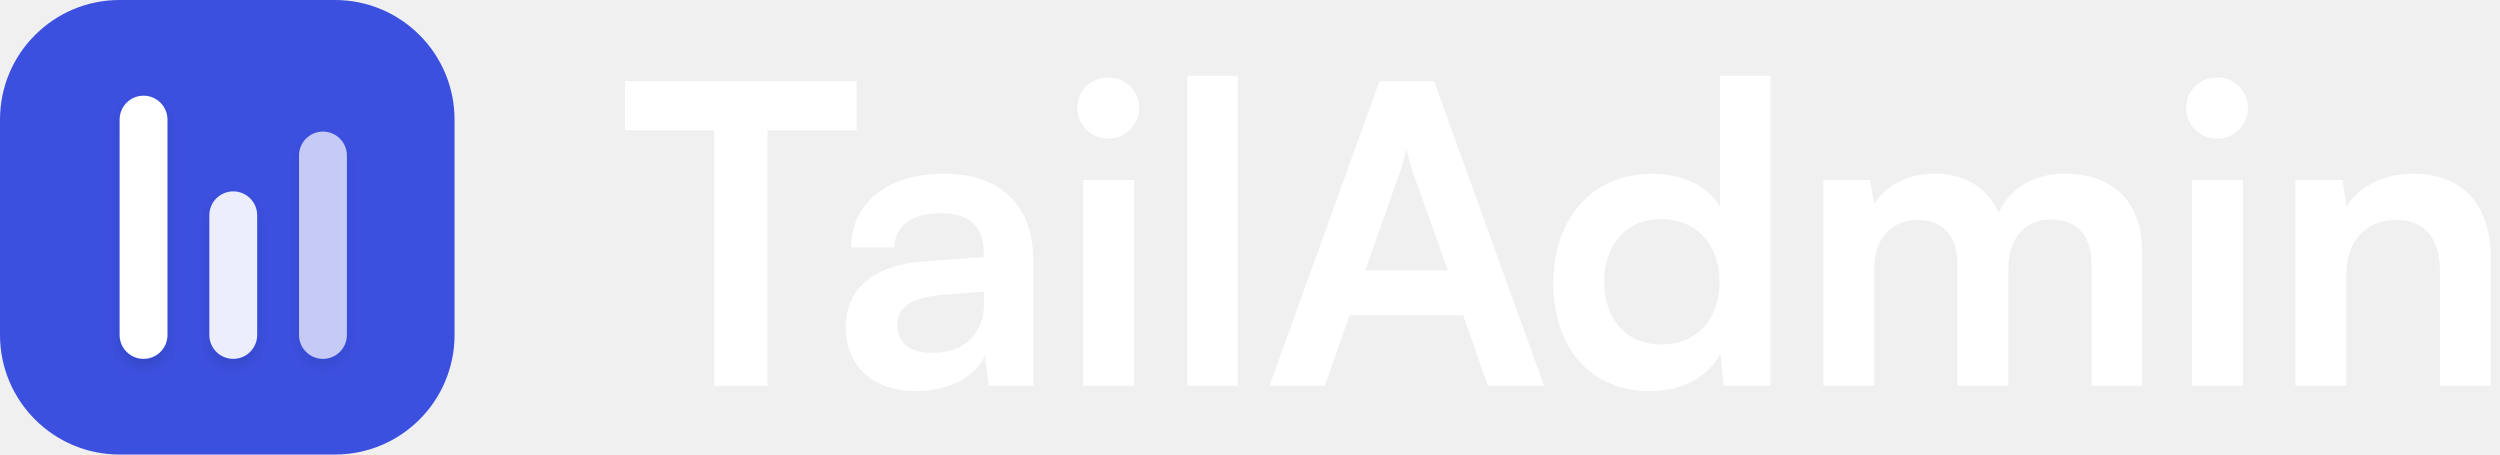
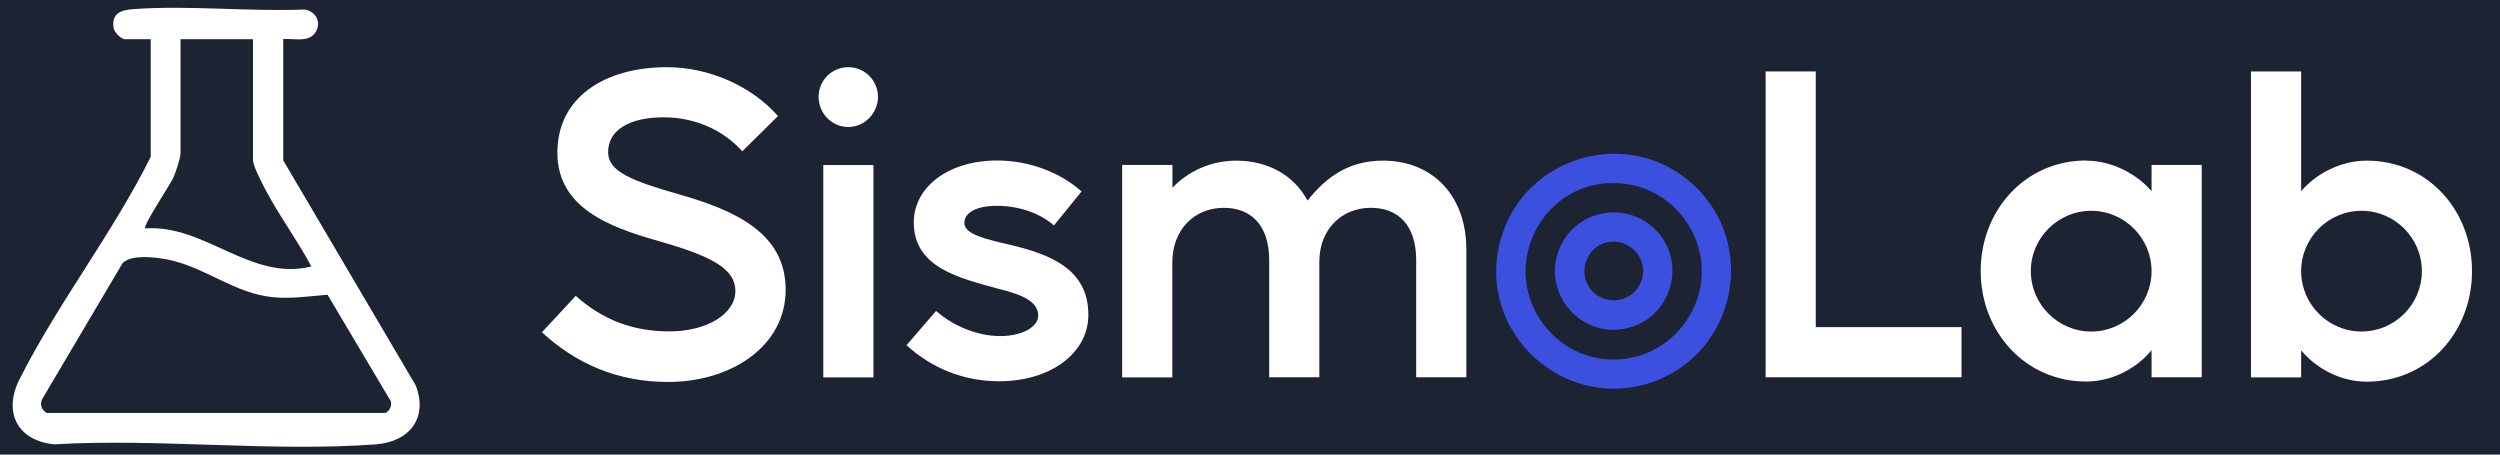
- <svg xmlns="http://www.w3.org/2000/svg" width="176" height="32" viewBox="0 0 176 32" fill="none">
-   <path d="M44 9.176H50.277V27.157H54.032V9.176H60.309V5.715H44V9.176Z" fill="white" />
-   <path d="M64.5 27.539C66.758 27.539 68.724 26.512 69.34 25.016L69.604 27.157H72.743V18.357C72.743 14.339 70.337 12.227 66.436 12.227C62.505 12.227 59.924 14.28 59.924 17.419H62.974C62.974 15.893 64.148 15.013 66.26 15.013C68.079 15.013 69.252 15.805 69.252 17.771V18.093L64.91 18.416C61.478 18.68 59.542 20.352 59.542 23.021C59.542 25.749 61.42 27.539 64.5 27.539ZM65.673 24.84C64.06 24.84 63.18 24.195 63.18 22.875C63.18 21.701 64.031 20.968 66.26 20.763L69.281 20.528V21.291C69.281 23.52 67.873 24.84 65.673 24.84Z" fill="white" />
-   <path d="M78.047 9.763C79.221 9.763 80.189 8.795 80.189 7.592C80.189 6.389 79.221 5.451 78.047 5.451C76.816 5.451 75.847 6.389 75.847 7.592C75.847 8.795 76.816 9.763 78.047 9.763ZM76.258 27.157H79.837V12.667H76.258V27.157Z" fill="white" />
-   <path d="M87.142 27.157V5.333H83.593V27.157H87.142Z" fill="white" />
-   <path d="M93.272 27.157L95.003 22.2H103.011L104.742 27.157H108.702L100.958 5.715H97.115L89.371 27.157H93.272ZM98.552 12.109C98.758 11.523 98.933 10.877 99.022 10.467C99.08 10.907 99.285 11.552 99.462 12.109L101.926 19.032H96.118L98.552 12.109Z" fill="white" />
-   <path d="M116.158 27.539C118.358 27.539 120.236 26.571 121.116 24.899L121.35 27.157H124.636V5.333H121.086V14.515C120.177 13.077 118.388 12.227 116.364 12.227C111.993 12.227 109.353 15.453 109.353 19.971C109.353 24.459 111.964 27.539 116.158 27.539ZM116.95 24.253C114.457 24.253 112.932 22.435 112.932 19.853C112.932 17.272 114.457 15.424 116.95 15.424C119.444 15.424 121.057 17.243 121.057 19.853C121.057 22.464 119.444 24.253 116.95 24.253Z" fill="white" />
-   <path d="M131.944 27.157V18.944C131.944 16.597 133.322 15.483 135.024 15.483C136.725 15.483 137.81 16.568 137.81 18.592V27.157H141.389V18.944C141.389 16.568 142.709 15.453 144.44 15.453C146.141 15.453 147.256 16.539 147.256 18.621V27.157H150.805V17.683C150.805 14.339 148.869 12.227 145.349 12.227C143.149 12.227 141.448 13.312 140.714 14.984C139.952 13.312 138.426 12.227 136.226 12.227C134.144 12.227 132.677 13.165 131.944 14.368L131.65 12.667H128.365V27.157H131.944Z" fill="white" />
-   <path d="M156.107 9.763C157.281 9.763 158.249 8.795 158.249 7.592C158.249 6.389 157.281 5.451 156.107 5.451C154.875 5.451 153.907 6.389 153.907 7.592C153.907 8.795 154.875 9.763 156.107 9.763ZM154.318 27.157H157.897V12.667H154.318V27.157Z" fill="white" />
-   <path d="M165.173 27.157V19.355C165.173 17.008 166.522 15.483 168.722 15.483C170.57 15.483 171.773 16.656 171.773 19.091V27.157H175.351V18.24C175.351 14.485 173.474 12.227 169.837 12.227C167.871 12.227 166.111 13.077 165.202 14.544L164.909 12.667H161.594V27.157H165.173Z" fill="white" />
-   <path d="M0 8.421C0 3.77 3.77 0 8.421 0H23.579C28.23 0 32 3.77 32 8.421V23.579C32 28.23 28.23 32 23.579 32H8.421C3.77 32 0 28.23 0 23.579V8.421Z" fill="#3C50E0" />
-   <g filter="url(#filter0_d_506_10589)">
-     <path d="M8.421 8.421C8.421 7.491 9.175 6.737 10.106 6.737V6.737C11.036 6.737 11.79 7.491 11.79 8.421V23.579C11.79 24.509 11.036 25.263 10.106 25.263V25.263C9.175 25.263 8.421 24.509 8.421 23.579V8.421Z" fill="white" />
+ <svg xmlns="http://www.w3.org/2000/svg" version="1.1" width="176" height="32" viewBox="0 0 176 32">
+   <defs>
+     <style>
+       .st0 {
+         fill: #1c2434;
+       }
+ 
+       .st1 {
+         fill: #fff;
+       }
+ 
+       .st2 {
+         fill: #3c50e0;
+       }
+     </style>
+   </defs>
+   <g id="Capa_2">
+     <rect class="st0" width="176" height="32" />
  </g>
-   <g opacity="0.9" filter="url(#filter1_d_506_10589)">
-     <path d="M14.737 15.158C14.737 14.227 15.491 13.473 16.421 13.473V13.473C17.351 13.473 18.105 14.227 18.105 15.158V23.579C18.105 24.509 17.351 25.263 16.421 25.263V25.263C15.491 25.263 14.737 24.509 14.737 23.579V15.158Z" fill="white" />
+   <g id="Capa_4">
+     <path class="st2" d="M119.27,13.06c4.43,4.15,2.96,11.56-2.68,13.74-6.33,2.43-12.76-3.39-10.95-9.92,1.65-5.96,9.1-8.07,13.63-3.82ZM113.19,12.89c-4.68.28-7.36,5.59-4.8,9.55s8.18,3.76,10.53-.17c2.57-4.3-.76-9.68-5.73-9.37Z" />
+     <path class="st2" d="M116.33,15.97c2.52,2.19,1.48,6.35-1.76,7.13s-6.04-2.43-4.81-5.54c1.04-2.64,4.41-3.46,6.57-1.59ZM113.38,17.02c-1.47.14-2.3,1.81-1.57,3.09.78,1.36,2.77,1.38,3.57.03.88-1.48-.31-3.28-2-3.12Z" />
  </g>
-   <g opacity="0.7" filter="url(#filter2_d_506_10589)">
-     <path d="M21.052 10.947C21.052 10.017 21.806 9.263 22.736 9.263V9.263C23.667 9.263 24.421 10.017 24.421 10.947V23.578C24.421 24.509 23.667 25.263 22.736 25.263V25.263C21.806 25.263 21.052 24.509 21.052 23.578V10.947Z" fill="white" />
+   <g id="Capa_3">
+     <g>
+       <path class="st1" d="M40.52,20.82c1.88,1.67,3.98,2.51,6.61,2.51s4.64-1.23,4.64-2.84-1.76-2.48-5.44-3.53c-3.5-.99-7.09-2.36-7.09-6.22s3.29-6.01,7.72-6.01c2.93,0,5.95,1.32,7.81,3.44l-2.51,2.48c-1.41-1.56-3.41-2.39-5.53-2.39-2.48,0-3.92.93-3.92,2.45,0,1.35,1.58,2,5.05,2.99,3.98,1.14,7.45,2.75,7.45,6.7s-3.8,6.49-8.28,6.49c-3.56,0-6.49-1.29-8.88-3.5l2.39-2.57Z" />
+       <path class="st1" d="M59.72,4.73c1.17,0,2.09.96,2.09,2.09s-.93,2.12-2.09,2.12-2.09-.96-2.09-2.12.93-2.09,2.09-2.09ZM57.96,26.57v-14.95h3.53v14.95h-3.53Z" />
+       <path class="st1" d="M65.91,21.9c1.17,1.02,2.84,1.76,4.52,1.76,1.5,0,2.66-.63,2.66-1.44,0-1.26-1.88-1.64-2.99-1.94-2.45-.69-5.77-1.41-5.77-4.61,0-2.54,2.48-4.37,5.86-4.37,2.33,0,4.49.87,5.95,2.18l-1.94,2.39c-1.08-.93-2.57-1.38-4.01-1.38-1.56,0-2.3.54-2.3,1.2,0,.81,1.5,1.14,3.11,1.52,2.96.69,5.62,1.73,5.62,4.96,0,2.69-2.66,4.67-6.28,4.67-2.48,0-4.73-.9-6.52-2.54l2.09-2.42Z" />
+       <path class="st1" d="M79.01,11.61h3.53v1.61c1.11-1.17,2.72-1.91,4.49-1.91,2.27,0,4.07,1.05,5.02,2.81,1.35-1.7,2.93-2.81,5.32-2.81,3.47,0,5.86,2.45,5.86,6.25v9h-3.53v-8.25c0-2.51-1.32-3.68-3.2-3.68-2.03,0-3.62,1.5-3.62,3.8v8.13h-3.53v-8.25c0-2.51-1.32-3.68-3.2-3.68-2.03,0-3.62,1.5-3.62,3.86v8.08h-3.53v-14.95Z" />
+       <path class="st1" d="M127.83,5.03v18h10.26v3.53h-13.79V5.03h3.53Z" />
+       <path class="st1" d="M146.86,11.31c1.88,0,3.62.99,4.61,2.15v-1.85h3.53v14.95h-3.53v-1.91c-.99,1.23-2.72,2.21-4.61,2.21-4.28,0-7.42-3.5-7.42-7.78s3.14-7.78,7.42-7.78ZM142.97,19.09c0,2.33,1.91,4.25,4.25,4.25s4.25-1.91,4.25-4.25-1.91-4.25-4.25-4.25-4.25,1.91-4.25,4.25Z" />
+       <path class="st1" d="M158.47,5.03h3.53v8.43c.99-1.17,2.72-2.15,4.61-2.15,4.31,0,7.42,3.5,7.42,7.78s-3.11,7.78-7.42,7.78c-1.88,0-3.62-.99-4.61-2.21v1.91h-3.53V5.03ZM162,19.09c0,2.33,1.91,4.25,4.25,4.25s4.25-1.91,4.25-4.25-1.91-4.25-4.25-4.25-4.25,1.91-4.25,4.25Z" />
+     </g>
+     <path class="st1" d="M19.94,2.76v8.53l9.32,15.83c.9,2.29-.43,3.98-2.78,4.16-7.3.55-15.3-.43-22.67,0-2.57-.25-3.61-2.25-2.44-4.57,2.65-5.28,6.59-10.33,9.24-15.67V2.76h-1.81c-.27,0-.77-.49-.81-.82-.13-1.04.56-1.24,1.42-1.3,3.89-.28,8.13.19,12.05.03.81.14,1.21.96.72,1.65s-1.51.37-2.24.43ZM17.82,2.76h-5.11v8.03c0,.34-.35,1.37-.51,1.73-.2.44-2.16,3.39-1.98,3.56,4.21-.3,7.43,3.75,11.7,2.68-.98-1.84-2.3-3.62-3.26-5.46-.21-.4-.85-1.64-.85-2.01V2.76ZM8.65,18.49l-5.67,9.59c-.2.37-.06.79.31.99h23.85c.29-.13.45-.5.38-.81l-4.46-7.51c-1.24.1-2.5.29-3.78.18-2.81-.26-4.84-2.15-7.54-2.67-.81-.15-2.43-.36-3.08.23Z" />
  </g>
-   <defs>
-     <filter id="filter0_d_506_10589" x="7.421" y="6.237" width="5.369" height="20.526" filterUnits="userSpaceOnUse" color-interpolation-filters="sRGB">
-       <feFlood flood-opacity="0" result="BackgroundImageFix" />
-       <feColorMatrix in="SourceAlpha" type="matrix" values="0 0 0 0 0 0 0 0 0 0 0 0 0 0 0 0 0 0 127 0" result="hardAlpha" />
-       <feOffset dy="0.5" />
-       <feGaussianBlur stdDeviation="0.5" />
-       <feComposite in2="hardAlpha" operator="out" />
-       <feColorMatrix type="matrix" values="0 0 0 0 0 0 0 0 0 0 0 0 0 0 0 0 0 0 0.12 0" />
-       <feBlend mode="normal" in2="BackgroundImageFix" result="effect1_dropShadow_506_10589" />
-       <feBlend mode="normal" in="SourceGraphic" in2="effect1_dropShadow_506_10589" result="shape" />
-     </filter>
-     <filter id="filter1_d_506_10589" x="13.737" y="12.973" width="5.369" height="13.79" filterUnits="userSpaceOnUse" color-interpolation-filters="sRGB">
-       <feFlood flood-opacity="0" result="BackgroundImageFix" />
-       <feColorMatrix in="SourceAlpha" type="matrix" values="0 0 0 0 0 0 0 0 0 0 0 0 0 0 0 0 0 0 127 0" result="hardAlpha" />
-       <feOffset dy="0.5" />
-       <feGaussianBlur stdDeviation="0.5" />
-       <feComposite in2="hardAlpha" operator="out" />
-       <feColorMatrix type="matrix" values="0 0 0 0 0 0 0 0 0 0 0 0 0 0 0 0 0 0 0.12 0" />
-       <feBlend mode="normal" in2="BackgroundImageFix" result="effect1_dropShadow_506_10589" />
-       <feBlend mode="normal" in="SourceGraphic" in2="effect1_dropShadow_506_10589" result="shape" />
-     </filter>
-     <filter id="filter2_d_506_10589" x="20.052" y="8.763" width="5.369" height="18" filterUnits="userSpaceOnUse" color-interpolation-filters="sRGB">
-       <feFlood flood-opacity="0" result="BackgroundImageFix" />
-       <feColorMatrix in="SourceAlpha" type="matrix" values="0 0 0 0 0 0 0 0 0 0 0 0 0 0 0 0 0 0 127 0" result="hardAlpha" />
-       <feOffset dy="0.5" />
-       <feGaussianBlur stdDeviation="0.5" />
-       <feComposite in2="hardAlpha" operator="out" />
-       <feColorMatrix type="matrix" values="0 0 0 0 0 0 0 0 0 0 0 0 0 0 0 0 0 0 0.12 0" />
-       <feBlend mode="normal" in2="BackgroundImageFix" result="effect1_dropShadow_506_10589" />
-       <feBlend mode="normal" in="SourceGraphic" in2="effect1_dropShadow_506_10589" result="shape" />
-     </filter>
-   </defs>
</svg>
